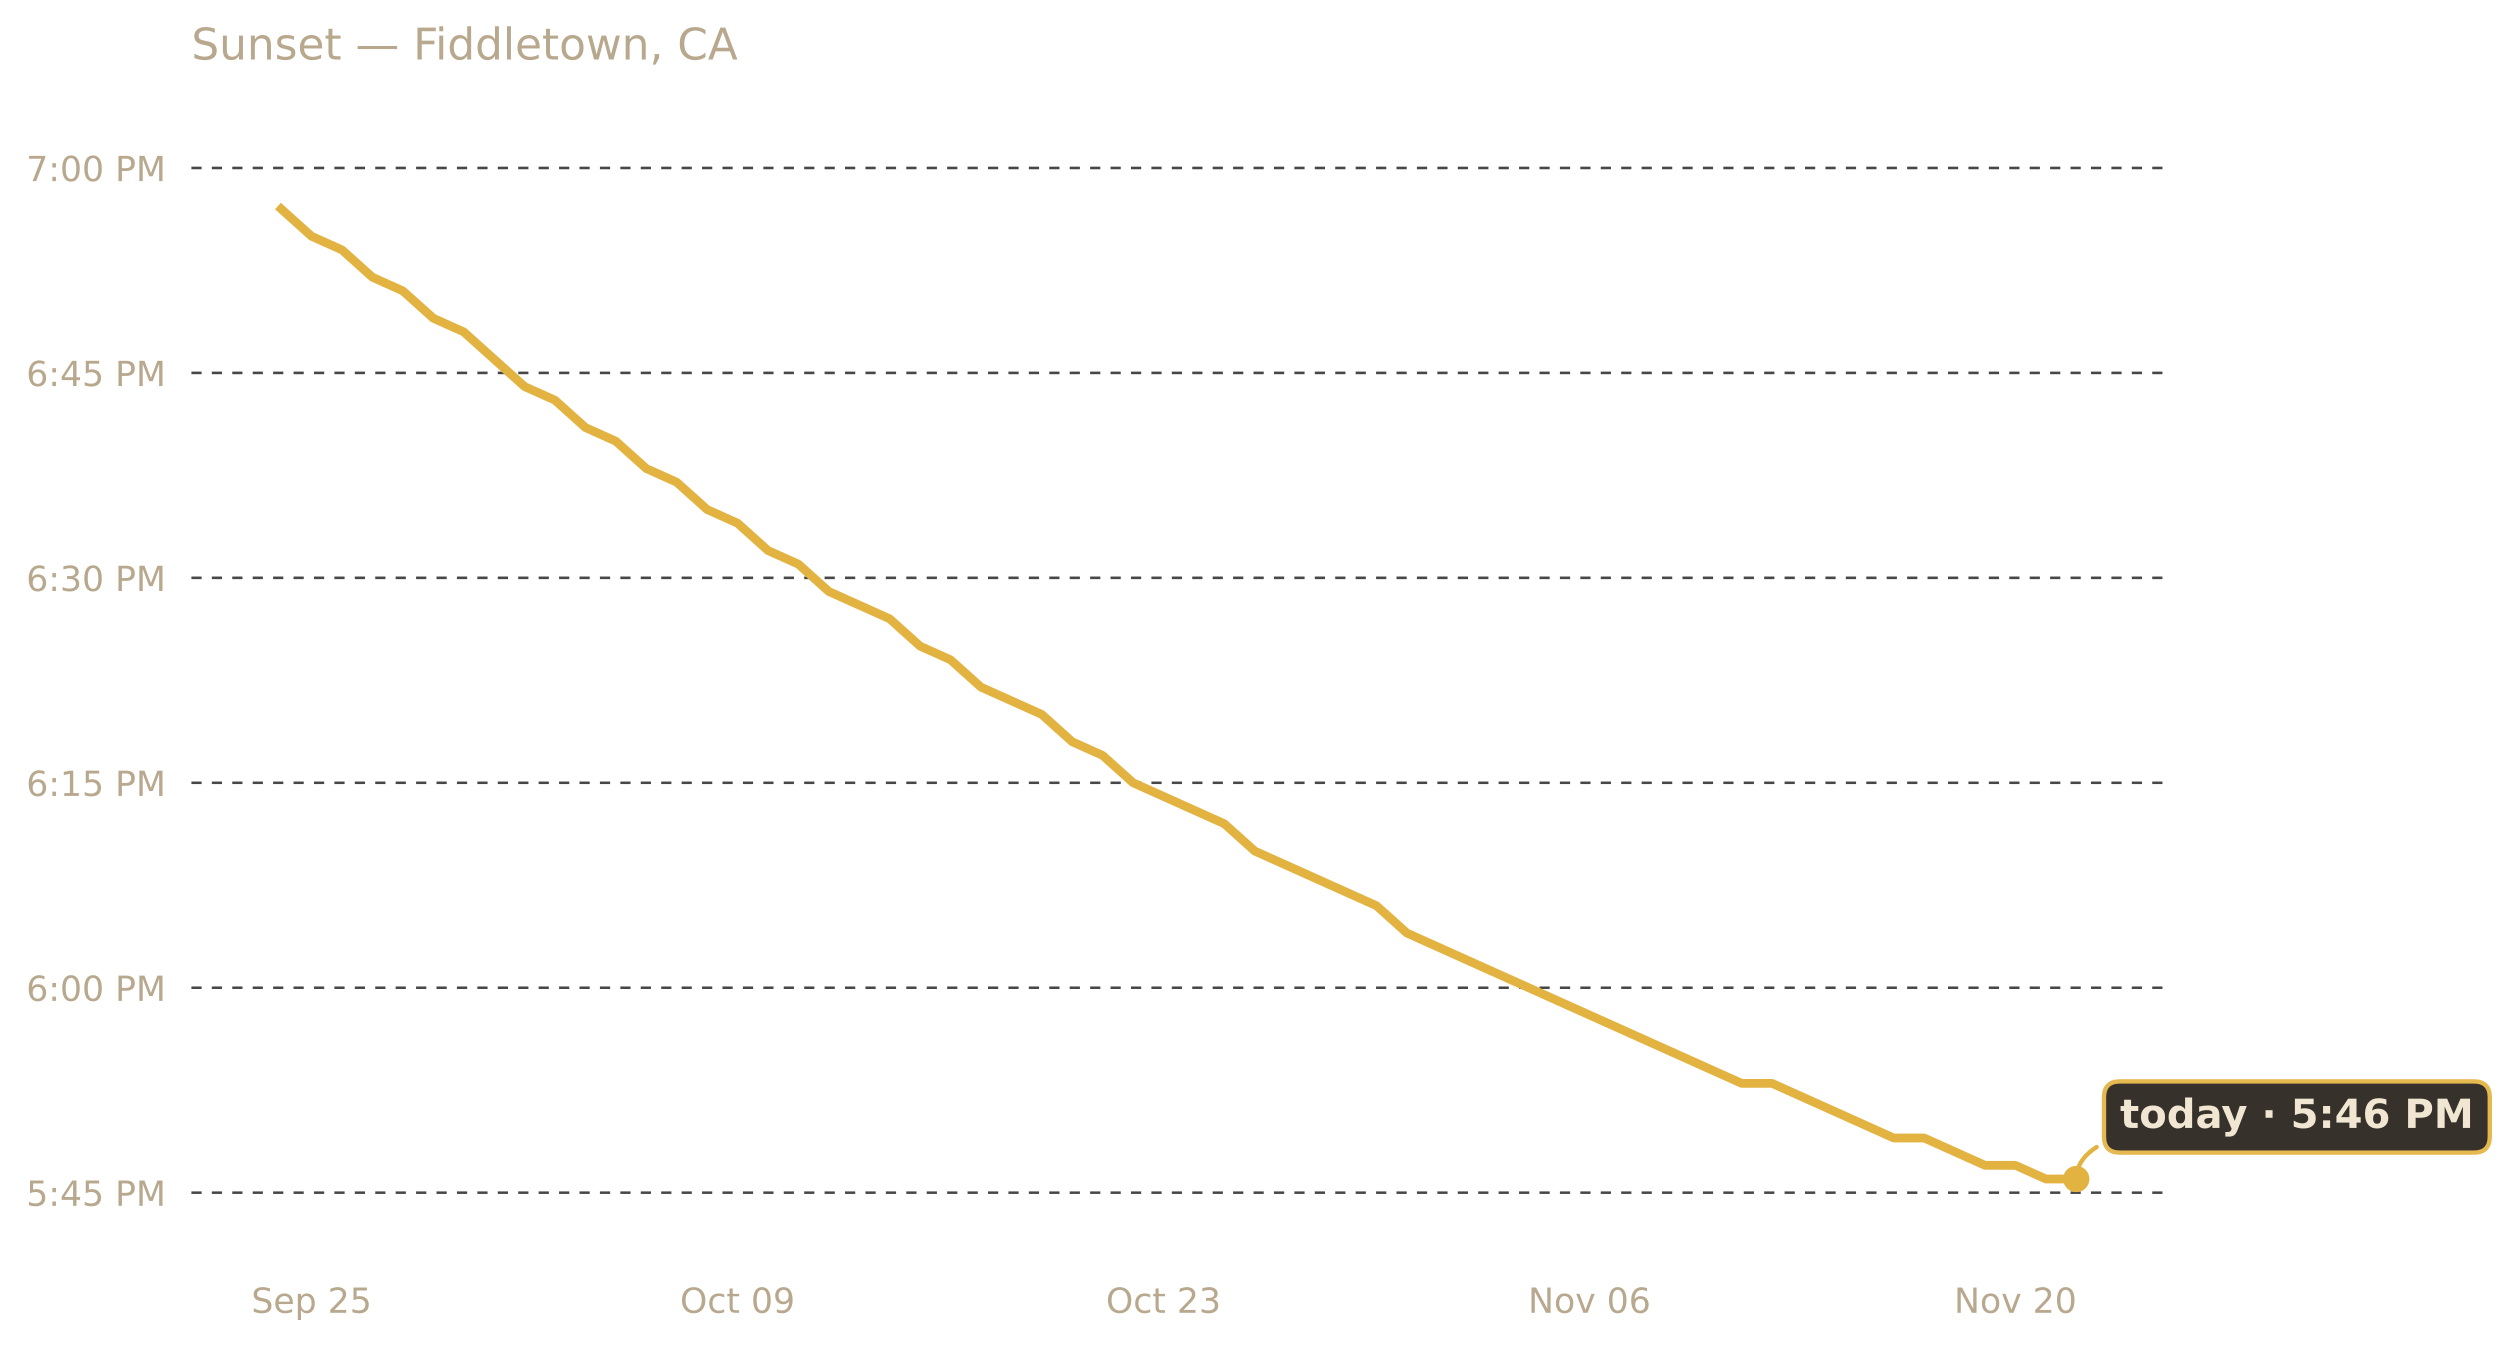
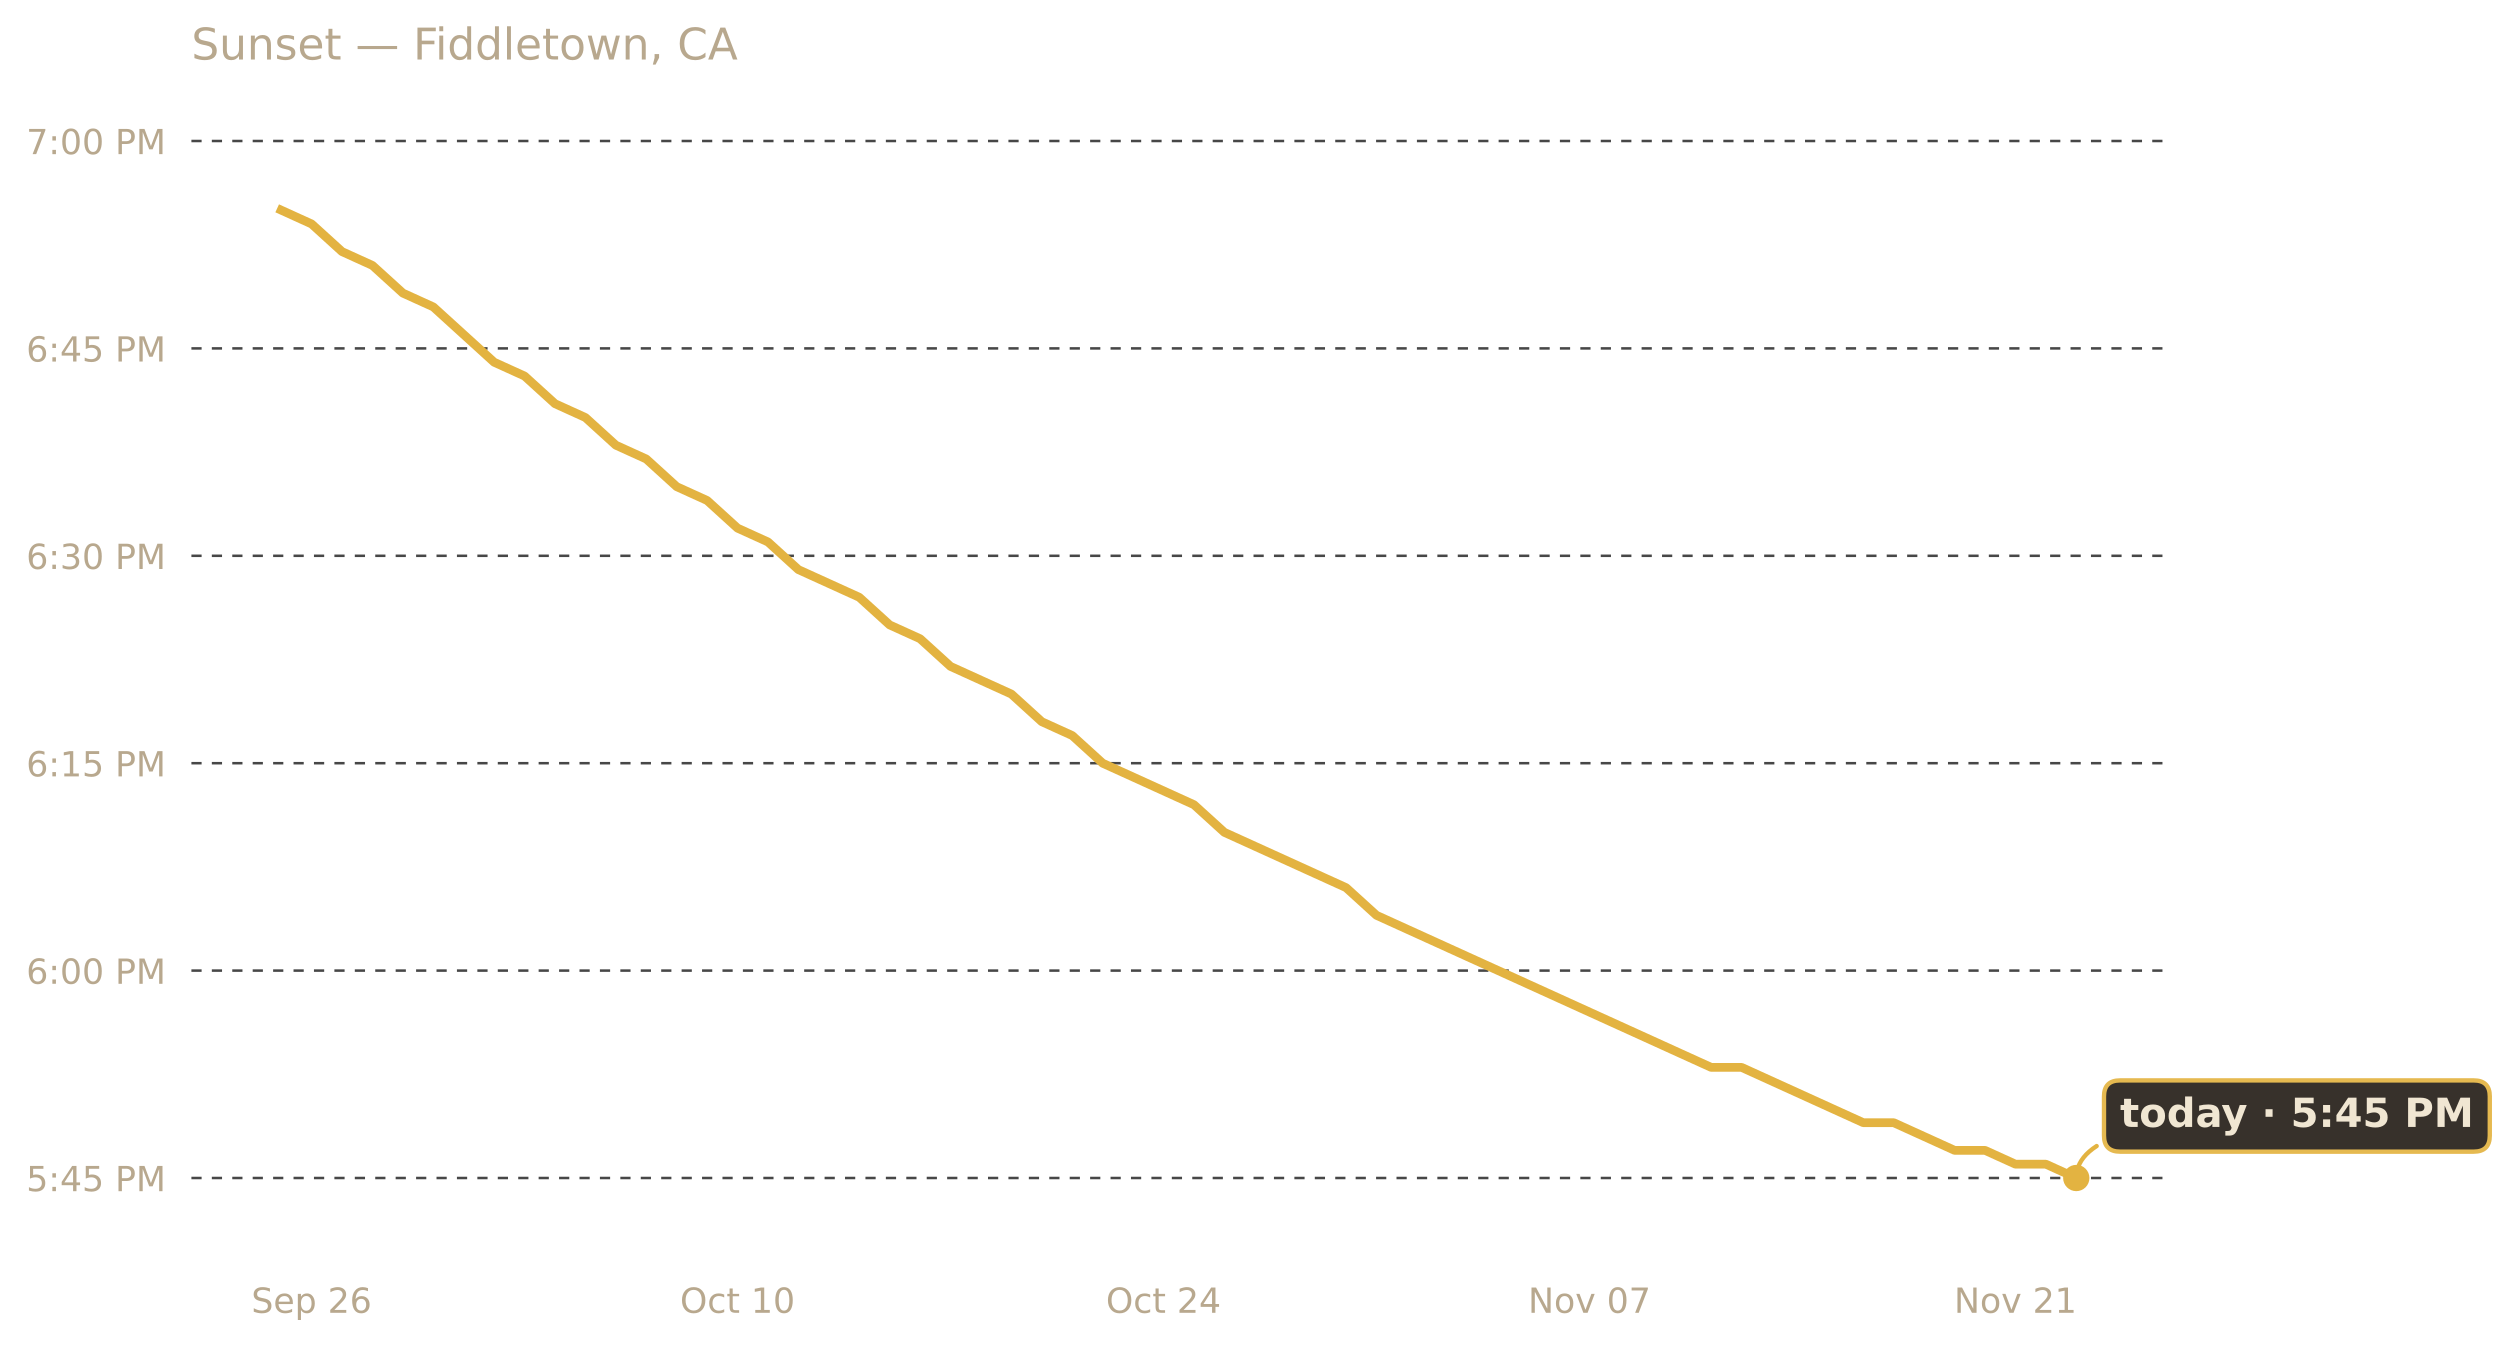
<svg xmlns="http://www.w3.org/2000/svg" xmlns:xlink="http://www.w3.org/1999/xlink" width="685.423pt" height="369.112pt" viewBox="0 0 685.423 369.112" version="1.1">
  <defs>
    <style type="text/css">*{stroke-linejoin: round; stroke-linecap: butt}</style>
  </defs>
  <g id="figure_1">
    <g id="patch_1">
      <path d="M 0 369.112  L 685.423 369.112  L 685.423 0  L 0 0  L 0 369.112  z " style="fill: none; opacity: 0" />
    </g>
    <g id="axes_1">
      <g id="patch_2">
        <path d="M 52.478 345.718  L 593.858 345.718  L 593.858 30.318  L 52.478 30.318  L 52.478 345.718  z " style="fill: none" />
      </g>
      <g id="matplotlib.axis_1">
        <g id="xtick_1">
          <g id="text_1">
            <g style="fill: #b8a88e" transform="translate(68.9198 359.9366) scale(0.095 -0.095)">
              <defs>
                <path id="DejaVuSans-53" d="M 3425 4513  L 3425 3897  Q 3066 4069 2747 4153  Q 2428 4238 2131 4238  Q 1616 4238 1336 4038  Q 1056 3838 1056 3469  Q 1056 3159 1242 3001  Q 1428 2844 1947 2747  L 2328 2669  Q 3034 2534 3370 2195  Q 3706 1856 3706 1288  Q 3706 609 3251 259  Q 2797 -91 1919 -91  Q 1588 -91 1214 -16  Q 841 59 441 206  L 441 856  Q 825 641 1194 531  Q 1563 422 1919 422  Q 2459 422 2753 634  Q 3047 847 3047 1241  Q 3047 1584 2836 1778  Q 2625 1972 2144 2069  L 1759 2144  Q 1053 2284 737 2584  Q 422 2884 422 3419  Q 422 4038 858 4394  Q 1294 4750 2059 4750  Q 2388 4750 2728 4690  Q 3069 4631 3425 4513  z " transform="scale(0.015625)" />
                <path id="DejaVuSans-65" d="M 3597 1894  L 3597 1613  L 953 1613  Q 991 1019 1311 708  Q 1631 397 2203 397  Q 2534 397 2845 478  Q 3156 559 3463 722  L 3463 178  Q 3153 47 2828 -22  Q 2503 -91 2169 -91  Q 1331 -91 842 396  Q 353 884 353 1716  Q 353 2575 817 3079  Q 1281 3584 2069 3584  Q 2775 3584 3186 3129  Q 3597 2675 3597 1894  z M 3022 2063  Q 3016 2534 2758 2815  Q 2500 3097 2075 3097  Q 1594 3097 1305 2825  Q 1016 2553 972 2059  L 3022 2063  z " transform="scale(0.015625)" />
                <path id="DejaVuSans-70" d="M 1159 525  L 1159 -1331  L 581 -1331  L 581 3500  L 1159 3500  L 1159 2969  Q 1341 3281 1617 3432  Q 1894 3584 2278 3584  Q 2916 3584 3314 3078  Q 3713 2572 3713 1747  Q 3713 922 3314 415  Q 2916 -91 2278 -91  Q 1894 -91 1617 61  Q 1341 213 1159 525  z M 3116 1747  Q 3116 2381 2855 2742  Q 2594 3103 2138 3103  Q 1681 3103 1420 2742  Q 1159 2381 1159 1747  Q 1159 1113 1420 752  Q 1681 391 2138 391  Q 2594 391 2855 752  Q 3116 1113 3116 1747  z " transform="scale(0.015625)" />
                <path id="DejaVuSans-20" transform="scale(0.015625)" />
                <path id="DejaVuSans-32" d="M 1228 531  L 3431 531  L 3431 0  L 469 0  L 469 531  Q 828 903 1448 1529  Q 2069 2156 2228 2338  Q 2531 2678 2651 2914  Q 2772 3150 2772 3378  Q 2772 3750 2511 3984  Q 2250 4219 1831 4219  Q 1534 4219 1204 4116  Q 875 4013 500 3803  L 500 4441  Q 881 4594 1212 4672  Q 1544 4750 1819 4750  Q 2544 4750 2975 4387  Q 3406 4025 3406 3419  Q 3406 3131 3298 2873  Q 3191 2616 2906 2266  Q 2828 2175 2409 1742  Q 1991 1309 1228 531  z " transform="scale(0.015625)" />
-                 <path id="DejaVuSans-35" d="M 691 4666  L 3169 4666  L 3169 4134  L 1269 4134  L 1269 2991  Q 1406 3038 1543 3061  Q 1681 3084 1819 3084  Q 2600 3084 3056 2656  Q 3513 2228 3513 1497  Q 3513 744 3044 326  Q 2575 -91 1722 -91  Q 1428 -91 1123 -41  Q 819 9 494 109  L 494 744  Q 775 591 1075 516  Q 1375 441 1709 441  Q 2250 441 2565 725  Q 2881 1009 2881 1497  Q 2881 1984 2565 2268  Q 2250 2553 1709 2553  Q 1456 2553 1204 2497  Q 953 2441 691 2322  L 691 4666  z " transform="scale(0.015625)" />
+                 <path id="DejaVuSans-36" d="M 2113 2584  Q 1688 2584 1439 2293  Q 1191 2003 1191 1497  Q 1191 994 1439 701  Q 1688 409 2113 409  Q 2538 409 2786 701  Q 3034 994 3034 1497  Q 3034 2003 2786 2293  Q 2538 2584 2113 2584  z M 3366 4563  L 3366 3988  Q 3128 4100 2886 4159  Q 2644 4219 2406 4219  Q 1781 4219 1451 3797  Q 1122 3375 1075 2522  Q 1259 2794 1537 2939  Q 1816 3084 2150 3084  Q 2853 3084 3261 2657  Q 3669 2231 3669 1497  Q 3669 778 3244 343  Q 2819 -91 2113 -91  Q 1303 -91 875 529  Q 447 1150 447 2328  Q 447 3434 972 4092  Q 1497 4750 2381 4750  Q 2619 4750 2861 4703  Q 3103 4656 3366 4563  z " transform="scale(0.015625)" />
              </defs>
              <use xlink:href="#DejaVuSans-53" />
              <use xlink:href="#DejaVuSans-65" x="63.477" />
              <use xlink:href="#DejaVuSans-70" x="125" />
              <use xlink:href="#DejaVuSans-20" x="188.477" />
              <use xlink:href="#DejaVuSans-32" x="220.264" />
-               <use xlink:href="#DejaVuSans-35" x="283.887" />
+               <use xlink:href="#DejaVuSans-36" x="283.887" />
            </g>
          </g>
        </g>
        <g id="xtick_2">
          <g id="text_2">
            <g style="fill: #b8a88e" transform="translate(186.4452 359.9366) scale(0.095 -0.095)">
              <defs>
                <path id="DejaVuSans-4f" d="M 2522 4238  Q 1834 4238 1429 3725  Q 1025 3213 1025 2328  Q 1025 1447 1429 934  Q 1834 422 2522 422  Q 3209 422 3611 934  Q 4013 1447 4013 2328  Q 4013 3213 3611 3725  Q 3209 4238 2522 4238  z M 2522 4750  Q 3503 4750 4090 4092  Q 4678 3434 4678 2328  Q 4678 1225 4090 567  Q 3503 -91 2522 -91  Q 1538 -91 948 565  Q 359 1222 359 2328  Q 359 3434 948 4092  Q 1538 4750 2522 4750  z " transform="scale(0.015625)" />
                <path id="DejaVuSans-63" d="M 3122 3366  L 3122 2828  Q 2878 2963 2633 3030  Q 2388 3097 2138 3097  Q 1578 3097 1268 2742  Q 959 2388 959 1747  Q 959 1106 1268 751  Q 1578 397 2138 397  Q 2388 397 2633 464  Q 2878 531 3122 666  L 3122 134  Q 2881 22 2623 -34  Q 2366 -91 2075 -91  Q 1284 -91 818 406  Q 353 903 353 1747  Q 353 2603 823 3093  Q 1294 3584 2113 3584  Q 2378 3584 2631 3529  Q 2884 3475 3122 3366  z " transform="scale(0.015625)" />
                <path id="DejaVuSans-74" d="M 1172 4494  L 1172 3500  L 2356 3500  L 2356 3053  L 1172 3053  L 1172 1153  Q 1172 725 1289 603  Q 1406 481 1766 481  L 2356 481  L 2356 0  L 1766 0  Q 1100 0 847 248  Q 594 497 594 1153  L 594 3053  L 172 3053  L 172 3500  L 594 3500  L 594 4494  L 1172 4494  z " transform="scale(0.015625)" />
+                 <path id="DejaVuSans-31" d="M 794 531  L 1825 531  L 1825 4091  L 703 3866  L 703 4441  L 1819 4666  L 2450 4666  L 2450 531  L 3481 531  L 3481 0  L 794 0  L 794 531  z " transform="scale(0.015625)" />
                <path id="DejaVuSans-30" d="M 2034 4250  Q 1547 4250 1301 3770  Q 1056 3291 1056 2328  Q 1056 1369 1301 889  Q 1547 409 2034 409  Q 2525 409 2770 889  Q 3016 1369 3016 2328  Q 3016 3291 2770 3770  Q 2525 4250 2034 4250  z M 2034 4750  Q 2819 4750 3233 4129  Q 3647 3509 3647 2328  Q 3647 1150 3233 529  Q 2819 -91 2034 -91  Q 1250 -91 836 529  Q 422 1150 422 2328  Q 422 3509 836 4129  Q 1250 4750 2034 4750  z " transform="scale(0.015625)" />
-                 <path id="DejaVuSans-39" d="M 703 97  L 703 672  Q 941 559 1184 500  Q 1428 441 1663 441  Q 2288 441 2617 861  Q 2947 1281 2994 2138  Q 2813 1869 2534 1725  Q 2256 1581 1919 1581  Q 1219 1581 811 2004  Q 403 2428 403 3163  Q 403 3881 828 4315  Q 1253 4750 1959 4750  Q 2769 4750 3195 4129  Q 3622 3509 3622 2328  Q 3622 1225 3098 567  Q 2575 -91 1691 -91  Q 1453 -91 1209 -44  Q 966 3 703 97  z M 1959 2075  Q 2384 2075 2632 2365  Q 2881 2656 2881 3163  Q 2881 3666 2632 3958  Q 2384 4250 1959 4250  Q 1534 4250 1286 3958  Q 1038 3666 1038 3163  Q 1038 2656 1286 2365  Q 1534 2075 1959 2075  z " transform="scale(0.015625)" />
              </defs>
              <use xlink:href="#DejaVuSans-4f" />
              <use xlink:href="#DejaVuSans-63" x="78.711" />
              <use xlink:href="#DejaVuSans-74" x="133.691" />
              <use xlink:href="#DejaVuSans-20" x="172.9" />
-               <use xlink:href="#DejaVuSans-30" x="204.688" />
-               <use xlink:href="#DejaVuSans-39" x="268.311" />
+               <use xlink:href="#DejaVuSans-31" x="204.688" />
+               <use xlink:href="#DejaVuSans-30" x="268.311" />
            </g>
          </g>
        </g>
        <g id="xtick_3">
          <g id="text_3">
            <g style="fill: #b8a88e" transform="translate(303.2298 359.9366) scale(0.095 -0.095)">
              <defs>
-                 <path id="DejaVuSans-33" d="M 2597 2516  Q 3050 2419 3304 2112  Q 3559 1806 3559 1356  Q 3559 666 3084 287  Q 2609 -91 1734 -91  Q 1441 -91 1130 -33  Q 819 25 488 141  L 488 750  Q 750 597 1062 519  Q 1375 441 1716 441  Q 2309 441 2620 675  Q 2931 909 2931 1356  Q 2931 1769 2642 2001  Q 2353 2234 1838 2234  L 1294 2234  L 1294 2753  L 1863 2753  Q 2328 2753 2575 2939  Q 2822 3125 2822 3475  Q 2822 3834 2567 4026  Q 2313 4219 1838 4219  Q 1578 4219 1281 4162  Q 984 4106 628 3988  L 628 4550  Q 988 4650 1302 4700  Q 1616 4750 1894 4750  Q 2613 4750 3031 4423  Q 3450 4097 3450 3541  Q 3450 3153 3228 2886  Q 3006 2619 2597 2516  z " transform="scale(0.015625)" />
+                 <path id="DejaVuSans-34" d="M 2419 4116  L 825 1625  L 2419 1625  L 2419 4116  z M 2253 4666  L 3047 4666  L 3047 1625  L 3713 1625  L 3713 1100  L 3047 1100  L 3047 0  L 2419 0  L 2419 1100  L 313 1100  L 313 1709  L 2253 4666  z " transform="scale(0.015625)" />
              </defs>
              <use xlink:href="#DejaVuSans-4f" />
              <use xlink:href="#DejaVuSans-63" x="78.711" />
              <use xlink:href="#DejaVuSans-74" x="133.691" />
              <use xlink:href="#DejaVuSans-20" x="172.9" />
              <use xlink:href="#DejaVuSans-32" x="204.688" />
-               <use xlink:href="#DejaVuSans-33" x="268.311" />
+               <use xlink:href="#DejaVuSans-34" x="268.311" />
            </g>
          </g>
        </g>
        <g id="xtick_4">
          <g id="text_4">
            <g style="fill: #b8a88e" transform="translate(418.9561 359.9366) scale(0.095 -0.095)">
              <defs>
                <path id="DejaVuSans-4e" d="M 628 4666  L 1478 4666  L 3547 763  L 3547 4666  L 4159 4666  L 4159 0  L 3309 0  L 1241 3903  L 1241 0  L 628 0  L 628 4666  z " transform="scale(0.015625)" />
                <path id="DejaVuSans-6f" d="M 1959 3097  Q 1497 3097 1228 2736  Q 959 2375 959 1747  Q 959 1119 1226 758  Q 1494 397 1959 397  Q 2419 397 2687 759  Q 2956 1122 2956 1747  Q 2956 2369 2687 2733  Q 2419 3097 1959 3097  z M 1959 3584  Q 2709 3584 3137 3096  Q 3566 2609 3566 1747  Q 3566 888 3137 398  Q 2709 -91 1959 -91  Q 1206 -91 779 398  Q 353 888 353 1747  Q 353 2609 779 3096  Q 1206 3584 1959 3584  z " transform="scale(0.015625)" />
                <path id="DejaVuSans-76" d="M 191 3500  L 800 3500  L 1894 563  L 2988 3500  L 3597 3500  L 2284 0  L 1503 0  L 191 3500  z " transform="scale(0.015625)" />
-                 <path id="DejaVuSans-36" d="M 2113 2584  Q 1688 2584 1439 2293  Q 1191 2003 1191 1497  Q 1191 994 1439 701  Q 1688 409 2113 409  Q 2538 409 2786 701  Q 3034 994 3034 1497  Q 3034 2003 2786 2293  Q 2538 2584 2113 2584  z M 3366 4563  L 3366 3988  Q 3128 4100 2886 4159  Q 2644 4219 2406 4219  Q 1781 4219 1451 3797  Q 1122 3375 1075 2522  Q 1259 2794 1537 2939  Q 1816 3084 2150 3084  Q 2853 3084 3261 2657  Q 3669 2231 3669 1497  Q 3669 778 3244 343  Q 2819 -91 2113 -91  Q 1303 -91 875 529  Q 447 1150 447 2328  Q 447 3434 972 4092  Q 1497 4750 2381 4750  Q 2619 4750 2861 4703  Q 3103 4656 3366 4563  z " transform="scale(0.015625)" />
+                 <path id="DejaVuSans-37" d="M 525 4666  L 3525 4666  L 3525 4397  L 1831 0  L 1172 0  L 2766 4134  L 525 4134  L 525 4666  z " transform="scale(0.015625)" />
              </defs>
              <use xlink:href="#DejaVuSans-4e" />
              <use xlink:href="#DejaVuSans-6f" x="74.805" />
              <use xlink:href="#DejaVuSans-76" x="135.986" />
              <use xlink:href="#DejaVuSans-20" x="195.166" />
              <use xlink:href="#DejaVuSans-30" x="226.953" />
-               <use xlink:href="#DejaVuSans-36" x="290.576" />
+               <use xlink:href="#DejaVuSans-37" x="290.576" />
            </g>
          </g>
        </g>
        <g id="xtick_5">
          <g id="text_5">
            <g style="fill: #b8a88e" transform="translate(535.7408 359.9366) scale(0.095 -0.095)">
              <use xlink:href="#DejaVuSans-4e" />
              <use xlink:href="#DejaVuSans-6f" x="74.805" />
              <use xlink:href="#DejaVuSans-76" x="135.986" />
              <use xlink:href="#DejaVuSans-20" x="195.166" />
              <use xlink:href="#DejaVuSans-32" x="226.953" />
-               <use xlink:href="#DejaVuSans-30" x="290.576" />
+               <use xlink:href="#DejaVuSans-31" x="290.576" />
            </g>
          </g>
        </g>
      </g>
      <g id="matplotlib.axis_2">
        <g id="ytick_1">
          <g id="line2d_1">
-             <path d="M 52.478 326.989  L 593.858 326.989  " clip-path="url(#p4a8e0c2798)" style="fill: none; stroke-dasharray: 2.8,2.8; stroke-dashoffset: 0; stroke: #474747; stroke-width: 0.7" />
+             <path d="M 52.478 322.973  L 593.858 322.973  " clip-path="url(#pf85fd1b276)" style="fill: none; stroke-dasharray: 2.8,2.8; stroke-dashoffset: 0; stroke: #474747; stroke-width: 0.7" />
          </g>
          <g id="text_6">
-             <g style="fill: #b8a88e" transform="translate(7.2 330.5982) scale(0.095 -0.095)">
-               <defs>
+             <g style="fill: #b8a88e" transform="translate(7.2 326.5822) scale(0.095 -0.095)">
+               <defs>
+                 <path id="DejaVuSans-35" d="M 691 4666  L 3169 4666  L 3169 4134  L 1269 4134  L 1269 2991  Q 1406 3038 1543 3061  Q 1681 3084 1819 3084  Q 2600 3084 3056 2656  Q 3513 2228 3513 1497  Q 3513 744 3044 326  Q 2575 -91 1722 -91  Q 1428 -91 1123 -41  Q 819 9 494 109  L 494 744  Q 775 591 1075 516  Q 1375 441 1709 441  Q 2250 441 2565 725  Q 2881 1009 2881 1497  Q 2881 1984 2565 2268  Q 2250 2553 1709 2553  Q 1456 2553 1204 2497  Q 953 2441 691 2322  L 691 4666  z " transform="scale(0.015625)" />
                <path id="DejaVuSans-3a" d="M 750 794  L 1409 794  L 1409 0  L 750 0  L 750 794  z M 750 3309  L 1409 3309  L 1409 2516  L 750 2516  L 750 3309  z " transform="scale(0.015625)" />
-                 <path id="DejaVuSans-34" d="M 2419 4116  L 825 1625  L 2419 1625  L 2419 4116  z M 2253 4666  L 3047 4666  L 3047 1625  L 3713 1625  L 3713 1100  L 3047 1100  L 3047 0  L 2419 0  L 2419 1100  L 313 1100  L 313 1709  L 2253 4666  z " transform="scale(0.015625)" />
                <path id="DejaVuSans-50" d="M 1259 4147  L 1259 2394  L 2053 2394  Q 2494 2394 2734 2622  Q 2975 2850 2975 3272  Q 2975 3691 2734 3919  Q 2494 4147 2053 4147  L 1259 4147  z M 628 4666  L 2053 4666  Q 2838 4666 3239 4311  Q 3641 3956 3641 3272  Q 3641 2581 3239 2228  Q 2838 1875 2053 1875  L 1259 1875  L 1259 0  L 628 0  L 628 4666  z " transform="scale(0.015625)" />
                <path id="DejaVuSans-4d" d="M 628 4666  L 1569 4666  L 2759 1491  L 3956 4666  L 4897 4666  L 4897 0  L 4281 0  L 4281 4097  L 3078 897  L 2444 897  L 1241 4097  L 1241 0  L 628 0  L 628 4666  z " transform="scale(0.015625)" />
              </defs>
              <use xlink:href="#DejaVuSans-35" />
              <use xlink:href="#DejaVuSans-3a" x="63.623" />
              <use xlink:href="#DejaVuSans-34" x="97.314" />
              <use xlink:href="#DejaVuSans-35" x="160.938" />
              <use xlink:href="#DejaVuSans-20" x="224.561" />
              <use xlink:href="#DejaVuSans-50" x="256.348" />
              <use xlink:href="#DejaVuSans-4d" x="316.65" />
            </g>
          </g>
        </g>
        <g id="ytick_2">
          <g id="line2d_2">
-             <path d="M 52.478 270.801  L 593.858 270.801  " clip-path="url(#p4a8e0c2798)" style="fill: none; stroke-dasharray: 2.8,2.8; stroke-dashoffset: 0; stroke: #474747; stroke-width: 0.7" />
+             <path d="M 52.478 266.11  L 593.858 266.11  " clip-path="url(#pf85fd1b276)" style="fill: none; stroke-dasharray: 2.8,2.8; stroke-dashoffset: 0; stroke: #474747; stroke-width: 0.7" />
          </g>
          <g id="text_7">
-             <g style="fill: #b8a88e" transform="translate(7.2 274.4105) scale(0.095 -0.095)">
+             <g style="fill: #b8a88e" transform="translate(7.2 269.7192) scale(0.095 -0.095)">
              <use xlink:href="#DejaVuSans-36" />
              <use xlink:href="#DejaVuSans-3a" x="63.623" />
              <use xlink:href="#DejaVuSans-30" x="97.314" />
              <use xlink:href="#DejaVuSans-30" x="160.938" />
              <use xlink:href="#DejaVuSans-20" x="224.561" />
              <use xlink:href="#DejaVuSans-50" x="256.348" />
              <use xlink:href="#DejaVuSans-4d" x="316.65" />
            </g>
          </g>
        </g>
        <g id="ytick_3">
          <g id="line2d_3">
-             <path d="M 52.478 214.614  L 593.858 214.614  " clip-path="url(#p4a8e0c2798)" style="fill: none; stroke-dasharray: 2.8,2.8; stroke-dashoffset: 0; stroke: #474747; stroke-width: 0.7" />
+             <path d="M 52.478 209.247  L 593.858 209.247  " clip-path="url(#pf85fd1b276)" style="fill: none; stroke-dasharray: 2.8,2.8; stroke-dashoffset: 0; stroke: #474747; stroke-width: 0.7" />
          </g>
          <g id="text_8">
-             <g style="fill: #b8a88e" transform="translate(7.2 218.2229) scale(0.095 -0.095)">
-               <defs>
-                 <path id="DejaVuSans-31" d="M 794 531  L 1825 531  L 1825 4091  L 703 3866  L 703 4441  L 1819 4666  L 2450 4666  L 2450 531  L 3481 531  L 3481 0  L 794 0  L 794 531  z " transform="scale(0.015625)" />
-               </defs>
+             <g style="fill: #b8a88e" transform="translate(7.2 212.8562) scale(0.095 -0.095)">
              <use xlink:href="#DejaVuSans-36" />
              <use xlink:href="#DejaVuSans-3a" x="63.623" />
              <use xlink:href="#DejaVuSans-31" x="97.314" />
              <use xlink:href="#DejaVuSans-35" x="160.938" />
              <use xlink:href="#DejaVuSans-20" x="224.561" />
              <use xlink:href="#DejaVuSans-50" x="256.348" />
              <use xlink:href="#DejaVuSans-4d" x="316.65" />
            </g>
          </g>
        </g>
        <g id="ytick_4">
          <g id="line2d_4">
-             <path d="M 52.478 158.426  L 593.858 158.426  " clip-path="url(#p4a8e0c2798)" style="fill: none; stroke-dasharray: 2.8,2.8; stroke-dashoffset: 0; stroke: #474747; stroke-width: 0.7" />
+             <path d="M 52.478 152.384  L 593.858 152.384  " clip-path="url(#pf85fd1b276)" style="fill: none; stroke-dasharray: 2.8,2.8; stroke-dashoffset: 0; stroke: #474747; stroke-width: 0.7" />
          </g>
          <g id="text_9">
-             <g style="fill: #b8a88e" transform="translate(7.2 162.0352) scale(0.095 -0.095)">
+             <g style="fill: #b8a88e" transform="translate(7.2 155.9932) scale(0.095 -0.095)">
+               <defs>
+                 <path id="DejaVuSans-33" d="M 2597 2516  Q 3050 2419 3304 2112  Q 3559 1806 3559 1356  Q 3559 666 3084 287  Q 2609 -91 1734 -91  Q 1441 -91 1130 -33  Q 819 25 488 141  L 488 750  Q 750 597 1062 519  Q 1375 441 1716 441  Q 2309 441 2620 675  Q 2931 909 2931 1356  Q 2931 1769 2642 2001  Q 2353 2234 1838 2234  L 1294 2234  L 1294 2753  L 1863 2753  Q 2328 2753 2575 2939  Q 2822 3125 2822 3475  Q 2822 3834 2567 4026  Q 2313 4219 1838 4219  Q 1578 4219 1281 4162  Q 984 4106 628 3988  L 628 4550  Q 988 4650 1302 4700  Q 1616 4750 1894 4750  Q 2613 4750 3031 4423  Q 3450 4097 3450 3541  Q 3450 3153 3228 2886  Q 3006 2619 2597 2516  z " transform="scale(0.015625)" />
+               </defs>
              <use xlink:href="#DejaVuSans-36" />
              <use xlink:href="#DejaVuSans-3a" x="63.623" />
              <use xlink:href="#DejaVuSans-33" x="97.314" />
              <use xlink:href="#DejaVuSans-30" x="160.938" />
              <use xlink:href="#DejaVuSans-20" x="224.561" />
              <use xlink:href="#DejaVuSans-50" x="256.348" />
              <use xlink:href="#DejaVuSans-4d" x="316.65" />
            </g>
          </g>
        </g>
        <g id="ytick_5">
          <g id="line2d_5">
-             <path d="M 52.478 102.238  L 593.858 102.238  " clip-path="url(#p4a8e0c2798)" style="fill: none; stroke-dasharray: 2.8,2.8; stroke-dashoffset: 0; stroke: #474747; stroke-width: 0.7" />
+             <path d="M 52.478 95.521  L 593.858 95.521  " clip-path="url(#pf85fd1b276)" style="fill: none; stroke-dasharray: 2.8,2.8; stroke-dashoffset: 0; stroke: #474747; stroke-width: 0.7" />
          </g>
          <g id="text_10">
-             <g style="fill: #b8a88e" transform="translate(7.2 105.8476) scale(0.095 -0.095)">
+             <g style="fill: #b8a88e" transform="translate(7.2 99.13027) scale(0.095 -0.095)">
              <use xlink:href="#DejaVuSans-36" />
              <use xlink:href="#DejaVuSans-3a" x="63.623" />
              <use xlink:href="#DejaVuSans-34" x="97.314" />
              <use xlink:href="#DejaVuSans-35" x="160.938" />
              <use xlink:href="#DejaVuSans-20" x="224.561" />
              <use xlink:href="#DejaVuSans-50" x="256.348" />
              <use xlink:href="#DejaVuSans-4d" x="316.65" />
            </g>
          </g>
        </g>
        <g id="ytick_6">
          <g id="line2d_6">
-             <path d="M 52.478 46.051  L 593.858 46.051  " clip-path="url(#p4a8e0c2798)" style="fill: none; stroke-dasharray: 2.8,2.8; stroke-dashoffset: 0; stroke: #474747; stroke-width: 0.7" />
+             <path d="M 52.478 38.658  L 593.858 38.658  " clip-path="url(#pf85fd1b276)" style="fill: none; stroke-dasharray: 2.8,2.8; stroke-dashoffset: 0; stroke: #474747; stroke-width: 0.7" />
          </g>
          <g id="text_11">
-             <g style="fill: #b8a88e" transform="translate(7.2 49.65992) scale(0.095 -0.095)">
-               <defs>
-                 <path id="DejaVuSans-37" d="M 525 4666  L 3525 4666  L 3525 4397  L 1831 0  L 1172 0  L 2766 4134  L 525 4134  L 525 4666  z " transform="scale(0.015625)" />
-               </defs>
+             <g style="fill: #b8a88e" transform="translate(7.2 42.26729) scale(0.095 -0.095)">
              <use xlink:href="#DejaVuSans-37" />
              <use xlink:href="#DejaVuSans-3a" x="63.623" />
              <use xlink:href="#DejaVuSans-30" x="97.314" />
              <use xlink:href="#DejaVuSans-30" x="160.938" />
              <use xlink:href="#DejaVuSans-20" x="224.561" />
              <use xlink:href="#DejaVuSans-50" x="256.348" />
              <use xlink:href="#DejaVuSans-4d" x="316.65" />
            </g>
          </g>
        </g>
      </g>
      <g id="line2d_7">
-         <path d="M 77.086 57.288  L 85.428 64.78  L 93.769 68.526  L 102.111 76.017  L 110.453 79.763  L 118.795 87.255  L 127.136 91.001  L 135.478 98.492  L 143.82 105.984  L 152.162 109.73  L 160.503 117.222  L 168.845 120.968  L 177.187 128.459  L 185.529 132.205  L 193.87 139.697  L 202.212 143.443  L 210.554 150.934  L 218.896 154.68  L 227.237 162.172  L 235.579 165.918  L 243.921 169.663  L 252.263 177.155  L 260.605 180.901  L 268.946 188.393  L 277.288 192.139  L 285.63 195.884  L 293.972 203.376  L 302.313 207.122  L 310.655 214.614  L 318.997 218.359  L 327.339 222.105  L 335.68 225.851  L 344.022 233.343  L 352.364 237.089  L 360.706 240.835  L 369.047 244.58  L 377.389 248.326  L 385.731 255.818  L 394.073 259.564  L 402.414 263.31  L 410.756 267.055  L 419.098 270.801  L 427.44 274.547  L 435.782 278.293  L 444.123 282.039  L 452.465 285.785  L 460.807 289.53  L 469.149 293.276  L 477.49 297.022  L 485.832 297.022  L 494.174 300.768  L 502.516 304.514  L 510.857 308.26  L 519.199 312.006  L 527.541 312.006  L 535.883 315.751  L 544.224 319.497  L 552.566 319.497  L 560.908 323.243  L 569.25 323.243  " clip-path="url(#p4a8e0c2798)" style="fill: none; stroke: #e3b341; stroke-width: 2.4; stroke-linecap: square" />
+         <path d="M 77.086 57.612  L 85.428 61.403  L 93.769 68.985  L 102.111 72.776  L 110.453 80.358  L 118.795 84.148  L 127.136 91.73  L 135.478 99.312  L 143.82 103.103  L 152.162 110.684  L 160.503 114.475  L 168.845 122.057  L 177.187 125.848  L 185.529 133.43  L 193.87 137.221  L 202.212 144.802  L 210.554 148.593  L 218.896 156.175  L 227.237 159.966  L 235.579 163.757  L 243.921 171.338  L 252.263 175.129  L 260.605 182.711  L 268.946 186.502  L 277.288 190.293  L 285.63 197.874  L 293.972 201.665  L 302.313 209.247  L 310.655 213.038  L 318.997 216.829  L 327.339 220.62  L 335.68 228.201  L 344.022 231.992  L 352.364 235.783  L 360.706 239.574  L 369.047 243.365  L 377.389 250.946  L 385.731 254.737  L 394.073 258.528  L 402.414 262.319  L 410.756 266.11  L 419.098 269.901  L 427.44 273.692  L 435.782 277.483  L 444.123 281.273  L 452.465 285.064  L 460.807 288.855  L 469.149 292.646  L 477.49 292.646  L 485.832 296.437  L 494.174 300.228  L 502.516 304.019  L 510.857 307.809  L 519.199 307.809  L 527.541 311.6  L 535.883 315.391  L 544.224 315.391  L 552.566 319.182  L 560.908 319.182  L 569.25 322.973  " clip-path="url(#pf85fd1b276)" style="fill: none; stroke: #e3b341; stroke-width: 2.4; stroke-linecap: square" />
      </g>
      <g id="patch_3">
-         <path d="M 574.833 314.486  Q 570.359 317.366 569.47 321.253  " style="fill: none; stroke: #e3b341; stroke-width: 1.2; stroke-linecap: round" />
+         <path d="M 574.833 314.216  Q 570.359 317.096 569.47 320.983  " style="fill: none; stroke: #e3b341; stroke-width: 1.2; stroke-linecap: round" />
      </g>
      <g id="text_12">
        <g id="patch_4">
-           <path d="M 581.25 316.017  L 678.223 316.017  Q 682.623 316.017 682.623 311.617  L 682.623 300.885  Q 682.623 296.485 678.223 296.485  L 581.25 296.485  Q 576.85 296.485 576.85 300.885  L 576.85 311.617  Q 576.85 316.017 581.25 316.017  z " style="fill: #262019; opacity: 0.92; stroke: #e3b341; stroke-width: 1.2; stroke-linejoin: miter" />
-         </g>
-         <g style="fill: #f0e6d2" transform="translate(581.2497 309.2431) scale(0.11 -0.11)">
+           <path d="M 581.25 315.747  L 678.223 315.747  Q 682.623 315.747 682.623 311.347  L 682.623 300.615  Q 682.623 296.215 678.223 296.215  L 581.25 296.215  Q 576.85 296.215 576.85 300.615  L 576.85 311.347  Q 576.85 315.747 581.25 315.747  z " style="fill: #262019; opacity: 0.92; stroke: #e3b341; stroke-width: 1.2; stroke-linejoin: miter" />
+         </g>
+         <g style="fill: #f0e6d2" transform="translate(581.2497 308.9729) scale(0.11 -0.11)">
          <defs>
            <path id="DejaVuSans-Bold-74" d="M 1759 4494  L 1759 3500  L 2913 3500  L 2913 2700  L 1759 2700  L 1759 1216  Q 1759 972 1856 886  Q 1953 800 2241 800  L 2816 800  L 2816 0  L 1856 0  Q 1194 0 917 276  Q 641 553 641 1216  L 641 2700  L 84 2700  L 84 3500  L 641 3500  L 641 4494  L 1759 4494  z " transform="scale(0.015625)" />
            <path id="DejaVuSans-Bold-6f" d="M 2203 2784  Q 1831 2784 1636 2517  Q 1441 2250 1441 1747  Q 1441 1244 1636 976  Q 1831 709 2203 709  Q 2569 709 2762 976  Q 2956 1244 2956 1747  Q 2956 2250 2762 2517  Q 2569 2784 2203 2784  z M 2203 3584  Q 3106 3584 3614 3096  Q 4122 2609 4122 1747  Q 4122 884 3614 396  Q 3106 -91 2203 -91  Q 1297 -91 786 396  Q 275 884 275 1747  Q 275 2609 786 3096  Q 1297 3584 2203 3584  z " transform="scale(0.015625)" />
            <path id="DejaVuSans-Bold-64" d="M 2919 2988  L 2919 4863  L 4044 4863  L 4044 0  L 2919 0  L 2919 506  Q 2688 197 2409 53  Q 2131 -91 1766 -91  Q 1119 -91 703 423  Q 288 938 288 1747  Q 288 2556 703 3070  Q 1119 3584 1766 3584  Q 2128 3584 2408 3439  Q 2688 3294 2919 2988  z M 2181 722  Q 2541 722 2730 984  Q 2919 1247 2919 1747  Q 2919 2247 2730 2509  Q 2541 2772 2181 2772  Q 1825 2772 1636 2509  Q 1447 2247 1447 1747  Q 1447 1247 1636 984  Q 1825 722 2181 722  z " transform="scale(0.015625)" />
            <path id="DejaVuSans-Bold-61" d="M 2106 1575  Q 1756 1575 1579 1456  Q 1403 1338 1403 1106  Q 1403 894 1545 773  Q 1688 653 1941 653  Q 2256 653 2472 879  Q 2688 1106 2688 1447  L 2688 1575  L 2106 1575  z M 3816 1997  L 3816 0  L 2688 0  L 2688 519  Q 2463 200 2181 54  Q 1900 -91 1497 -91  Q 953 -91 614 226  Q 275 544 275 1050  Q 275 1666 698 1953  Q 1122 2241 2028 2241  L 2688 2241  L 2688 2328  Q 2688 2594 2478 2717  Q 2269 2841 1825 2841  Q 1466 2841 1156 2769  Q 847 2697 581 2553  L 581 3406  Q 941 3494 1303 3539  Q 1666 3584 2028 3584  Q 2975 3584 3395 3211  Q 3816 2838 3816 1997  z " transform="scale(0.015625)" />
            <path id="DejaVuSans-Bold-79" d="M 78 3500  L 1197 3500  L 2138 1125  L 2938 3500  L 4056 3500  L 2584 -331  Q 2363 -916 2067 -1148  Q 1772 -1381 1288 -1381  L 641 -1381  L 641 -647  L 991 -647  Q 1275 -647 1404 -556  Q 1534 -466 1606 -231  L 1638 -134  L 78 3500  z " transform="scale(0.015625)" />
            <path id="DejaVuSans-Bold-20" transform="scale(0.015625)" />
            <path id="DejaVuSans-Bold-b7" d="M 653 2828  L 1778 2828  L 1778 1619  L 653 1619  L 653 2828  z " transform="scale(0.015625)" />
            <path id="DejaVuSans-Bold-35" d="M 678 4666  L 3669 4666  L 3669 3781  L 1638 3781  L 1638 3059  Q 1775 3097 1914 3117  Q 2053 3138 2203 3138  Q 3056 3138 3531 2711  Q 4006 2284 4006 1522  Q 4006 766 3489 337  Q 2972 -91 2053 -91  Q 1656 -91 1267 -14  Q 878 63 494 219  L 494 1166  Q 875 947 1217 837  Q 1559 728 1863 728  Q 2300 728 2551 942  Q 2803 1156 2803 1522  Q 2803 1891 2551 2103  Q 2300 2316 1863 2316  Q 1603 2316 1309 2248  Q 1016 2181 678 2041  L 678 4666  z " transform="scale(0.015625)" />
            <path id="DejaVuSans-Bold-3a" d="M 716 3500  L 1844 3500  L 1844 2291  L 716 2291  L 716 3500  z M 716 1209  L 1844 1209  L 1844 0  L 716 0  L 716 1209  z " transform="scale(0.015625)" />
            <path id="DejaVuSans-Bold-34" d="M 2356 3675  L 1038 1722  L 2356 1722  L 2356 3675  z M 2156 4666  L 3494 4666  L 3494 1722  L 4159 1722  L 4159 850  L 3494 850  L 3494 0  L 2356 0  L 2356 850  L 288 850  L 288 1881  L 2156 4666  z " transform="scale(0.015625)" />
-             <path id="DejaVuSans-Bold-36" d="M 2316 2303  Q 2000 2303 1842 2098  Q 1684 1894 1684 1484  Q 1684 1075 1842 870  Q 2000 666 2316 666  Q 2634 666 2792 870  Q 2950 1075 2950 1484  Q 2950 1894 2792 2098  Q 2634 2303 2316 2303  z M 3803 4544  L 3803 3681  Q 3506 3822 3243 3889  Q 2981 3956 2731 3956  Q 2194 3956 1894 3657  Q 1594 3359 1544 2772  Q 1750 2925 1990 3001  Q 2231 3078 2516 3078  Q 3231 3078 3670 2659  Q 4109 2241 4109 1563  Q 4109 813 3618 361  Q 3128 -91 2303 -91  Q 1394 -91 895 523  Q 397 1138 397 2266  Q 397 3422 980 4083  Q 1563 4744 2578 4744  Q 2900 4744 3203 4694  Q 3506 4644 3803 4544  z " transform="scale(0.015625)" />
            <path id="DejaVuSans-Bold-50" d="M 588 4666  L 2584 4666  Q 3475 4666 3951 4270  Q 4428 3875 4428 3144  Q 4428 2409 3951 2014  Q 3475 1619 2584 1619  L 1791 1619  L 1791 0  L 588 0  L 588 4666  z M 1791 3794  L 1791 2491  L 2456 2491  Q 2806 2491 2997 2661  Q 3188 2831 3188 3144  Q 3188 3456 2997 3625  Q 2806 3794 2456 3794  L 1791 3794  z " transform="scale(0.015625)" />
            <path id="DejaVuSans-Bold-4d" d="M 588 4666  L 2119 4666  L 3181 2169  L 4250 4666  L 5778 4666  L 5778 0  L 4641 0  L 4641 3413  L 3566 897  L 2803 897  L 1728 3413  L 1728 0  L 588 0  L 588 4666  z " transform="scale(0.015625)" />
          </defs>
          <use xlink:href="#DejaVuSans-Bold-74" />
          <use xlink:href="#DejaVuSans-Bold-6f" x="47.803" />
          <use xlink:href="#DejaVuSans-Bold-64" x="116.504" />
          <use xlink:href="#DejaVuSans-Bold-61" x="188.086" />
          <use xlink:href="#DejaVuSans-Bold-79" x="252.441" />
          <use xlink:href="#DejaVuSans-Bold-20" x="317.627" />
          <use xlink:href="#DejaVuSans-Bold-b7" x="352.441" />
          <use xlink:href="#DejaVuSans-Bold-20" x="390.43" />
          <use xlink:href="#DejaVuSans-Bold-35" x="425.244" />
          <use xlink:href="#DejaVuSans-Bold-3a" x="494.824" />
          <use xlink:href="#DejaVuSans-Bold-34" x="534.814" />
-           <use xlink:href="#DejaVuSans-Bold-36" x="604.395" />
+           <use xlink:href="#DejaVuSans-Bold-35" x="604.395" />
          <use xlink:href="#DejaVuSans-Bold-20" x="673.975" />
          <use xlink:href="#DejaVuSans-Bold-50" x="708.789" />
          <use xlink:href="#DejaVuSans-Bold-4d" x="782.08" />
        </g>
      </g>
      <g id="text_13">
        <g style="fill: #b8a88e" transform="translate(52.47758 16.31812) scale(0.12 -0.12)">
          <defs>
            <path id="DejaVuSans-75" d="M 544 1381  L 544 3500  L 1119 3500  L 1119 1403  Q 1119 906 1312 657  Q 1506 409 1894 409  Q 2359 409 2629 706  Q 2900 1003 2900 1516  L 2900 3500  L 3475 3500  L 3475 0  L 2900 0  L 2900 538  Q 2691 219 2414 64  Q 2138 -91 1772 -91  Q 1169 -91 856 284  Q 544 659 544 1381  z M 1991 3584  L 1991 3584  z " transform="scale(0.015625)" />
            <path id="DejaVuSans-6e" d="M 3513 2113  L 3513 0  L 2938 0  L 2938 2094  Q 2938 2591 2744 2837  Q 2550 3084 2163 3084  Q 1697 3084 1428 2787  Q 1159 2491 1159 1978  L 1159 0  L 581 0  L 581 3500  L 1159 3500  L 1159 2956  Q 1366 3272 1645 3428  Q 1925 3584 2291 3584  Q 2894 3584 3203 3211  Q 3513 2838 3513 2113  z " transform="scale(0.015625)" />
            <path id="DejaVuSans-73" d="M 2834 3397  L 2834 2853  Q 2591 2978 2328 3040  Q 2066 3103 1784 3103  Q 1356 3103 1142 2972  Q 928 2841 928 2578  Q 928 2378 1081 2264  Q 1234 2150 1697 2047  L 1894 2003  Q 2506 1872 2764 1633  Q 3022 1394 3022 966  Q 3022 478 2636 193  Q 2250 -91 1575 -91  Q 1294 -91 989 -36  Q 684 19 347 128  L 347 722  Q 666 556 975 473  Q 1284 391 1588 391  Q 1994 391 2212 530  Q 2431 669 2431 922  Q 2431 1156 2273 1281  Q 2116 1406 1581 1522  L 1381 1569  Q 847 1681 609 1914  Q 372 2147 372 2553  Q 372 3047 722 3315  Q 1072 3584 1716 3584  Q 2034 3584 2315 3537  Q 2597 3491 2834 3397  z " transform="scale(0.015625)" />
            <path id="DejaVuSans-2014" d="M 313 1978  L 6088 1978  L 6088 1528  L 313 1528  L 313 1978  z " transform="scale(0.015625)" />
            <path id="DejaVuSans-46" d="M 628 4666  L 3309 4666  L 3309 4134  L 1259 4134  L 1259 2759  L 3109 2759  L 3109 2228  L 1259 2228  L 1259 0  L 628 0  L 628 4666  z " transform="scale(0.015625)" />
            <path id="DejaVuSans-69" d="M 603 3500  L 1178 3500  L 1178 0  L 603 0  L 603 3500  z M 603 4863  L 1178 4863  L 1178 4134  L 603 4134  L 603 4863  z " transform="scale(0.015625)" />
            <path id="DejaVuSans-64" d="M 2906 2969  L 2906 4863  L 3481 4863  L 3481 0  L 2906 0  L 2906 525  Q 2725 213 2448 61  Q 2172 -91 1784 -91  Q 1150 -91 751 415  Q 353 922 353 1747  Q 353 2572 751 3078  Q 1150 3584 1784 3584  Q 2172 3584 2448 3432  Q 2725 3281 2906 2969  z M 947 1747  Q 947 1113 1208 752  Q 1469 391 1925 391  Q 2381 391 2643 752  Q 2906 1113 2906 1747  Q 2906 2381 2643 2742  Q 2381 3103 1925 3103  Q 1469 3103 1208 2742  Q 947 2381 947 1747  z " transform="scale(0.015625)" />
            <path id="DejaVuSans-6c" d="M 603 4863  L 1178 4863  L 1178 0  L 603 0  L 603 4863  z " transform="scale(0.015625)" />
            <path id="DejaVuSans-77" d="M 269 3500  L 844 3500  L 1563 769  L 2278 3500  L 2956 3500  L 3675 769  L 4391 3500  L 4966 3500  L 4050 0  L 3372 0  L 2619 2869  L 1863 0  L 1184 0  L 269 3500  z " transform="scale(0.015625)" />
            <path id="DejaVuSans-2c" d="M 750 794  L 1409 794  L 1409 256  L 897 -744  L 494 -744  L 750 256  L 750 794  z " transform="scale(0.015625)" />
            <path id="DejaVuSans-43" d="M 4122 4306  L 4122 3641  Q 3803 3938 3442 4084  Q 3081 4231 2675 4231  Q 1875 4231 1450 3742  Q 1025 3253 1025 2328  Q 1025 1406 1450 917  Q 1875 428 2675 428  Q 3081 428 3442 575  Q 3803 722 4122 1019  L 4122 359  Q 3791 134 3420 21  Q 3050 -91 2638 -91  Q 1578 -91 968 557  Q 359 1206 359 2328  Q 359 3453 968 4101  Q 1578 4750 2638 4750  Q 3056 4750 3426 4639  Q 3797 4528 4122 4306  z " transform="scale(0.015625)" />
            <path id="DejaVuSans-41" d="M 2188 4044  L 1331 1722  L 3047 1722  L 2188 4044  z M 1831 4666  L 2547 4666  L 4325 0  L 3669 0  L 3244 1197  L 1141 1197  L 716 0  L 50 0  L 1831 4666  z " transform="scale(0.015625)" />
          </defs>
          <use xlink:href="#DejaVuSans-53" />
          <use xlink:href="#DejaVuSans-75" x="63.477" />
          <use xlink:href="#DejaVuSans-6e" x="126.855" />
          <use xlink:href="#DejaVuSans-73" x="190.234" />
          <use xlink:href="#DejaVuSans-65" x="242.334" />
          <use xlink:href="#DejaVuSans-74" x="303.857" />
          <use xlink:href="#DejaVuSans-20" x="343.066" />
          <use xlink:href="#DejaVuSans-2014" x="374.854" />
          <use xlink:href="#DejaVuSans-20" x="474.854" />
          <use xlink:href="#DejaVuSans-46" x="506.641" />
          <use xlink:href="#DejaVuSans-69" x="556.91" />
          <use xlink:href="#DejaVuSans-64" x="584.693" />
          <use xlink:href="#DejaVuSans-64" x="648.17" />
          <use xlink:href="#DejaVuSans-6c" x="711.646" />
          <use xlink:href="#DejaVuSans-65" x="739.43" />
          <use xlink:href="#DejaVuSans-74" x="800.953" />
          <use xlink:href="#DejaVuSans-6f" x="840.162" />
          <use xlink:href="#DejaVuSans-77" x="901.344" />
          <use xlink:href="#DejaVuSans-6e" x="983.131" />
          <use xlink:href="#DejaVuSans-2c" x="1046.51" />
          <use xlink:href="#DejaVuSans-20" x="1078.297" />
          <use xlink:href="#DejaVuSans-43" x="1110.084" />
          <use xlink:href="#DejaVuSans-41" x="1179.908" />
        </g>
      </g>
      <g id="PathCollection_1">
        <defs>
-           <path id="m95c3a1412c" d="M 0 3.606  C 0.956 3.606 1.873 3.226 2.55 2.55  C 3.226 1.873 3.606 0.956 3.606 0  C 3.606 -0.956 3.226 -1.873 2.55 -2.55  C 1.873 -3.226 0.956 -3.606 0 -3.606  C -0.956 -3.606 -1.873 -3.226 -2.55 -2.55  C -3.226 -1.873 -3.606 -0.956 -3.606 0  C -3.606 0.956 -3.226 1.873 -2.55 2.55  C -1.873 3.226 -0.956 3.606 0 3.606  z " />
+           <path id="m45ff713ee7" d="M 0 3.606  C 0.956 3.606 1.873 3.226 2.55 2.55  C 3.226 1.873 3.606 0.956 3.606 0  C 3.606 -0.956 3.226 -1.873 2.55 -2.55  C 1.873 -3.226 0.956 -3.606 0 -3.606  C -0.956 -3.606 -1.873 -3.226 -2.55 -2.55  C -3.226 -1.873 -3.606 -0.956 -3.606 0  C -3.606 0.956 -3.226 1.873 -2.55 2.55  C -1.873 3.226 -0.956 3.606 0 3.606  z " />
        </defs>
-         <g clip-path="url(#p4a8e0c2798)">
-           <use xlink:href="#m95c3a1412c" x="569.25" y="323.243" style="fill: #e3b341" />
+         <g clip-path="url(#pf85fd1b276)">
+           <use xlink:href="#m45ff713ee7" x="569.25" y="322.973" style="fill: #e3b341" />
        </g>
      </g>
    </g>
  </g>
  <defs>
-     <clipPath id="p4a8e0c2798">
+     <clipPath id="pf85fd1b276">
      <rect x="52.478" y="30.318" width="541.38" height="315.4" />
    </clipPath>
  </defs>
</svg>
